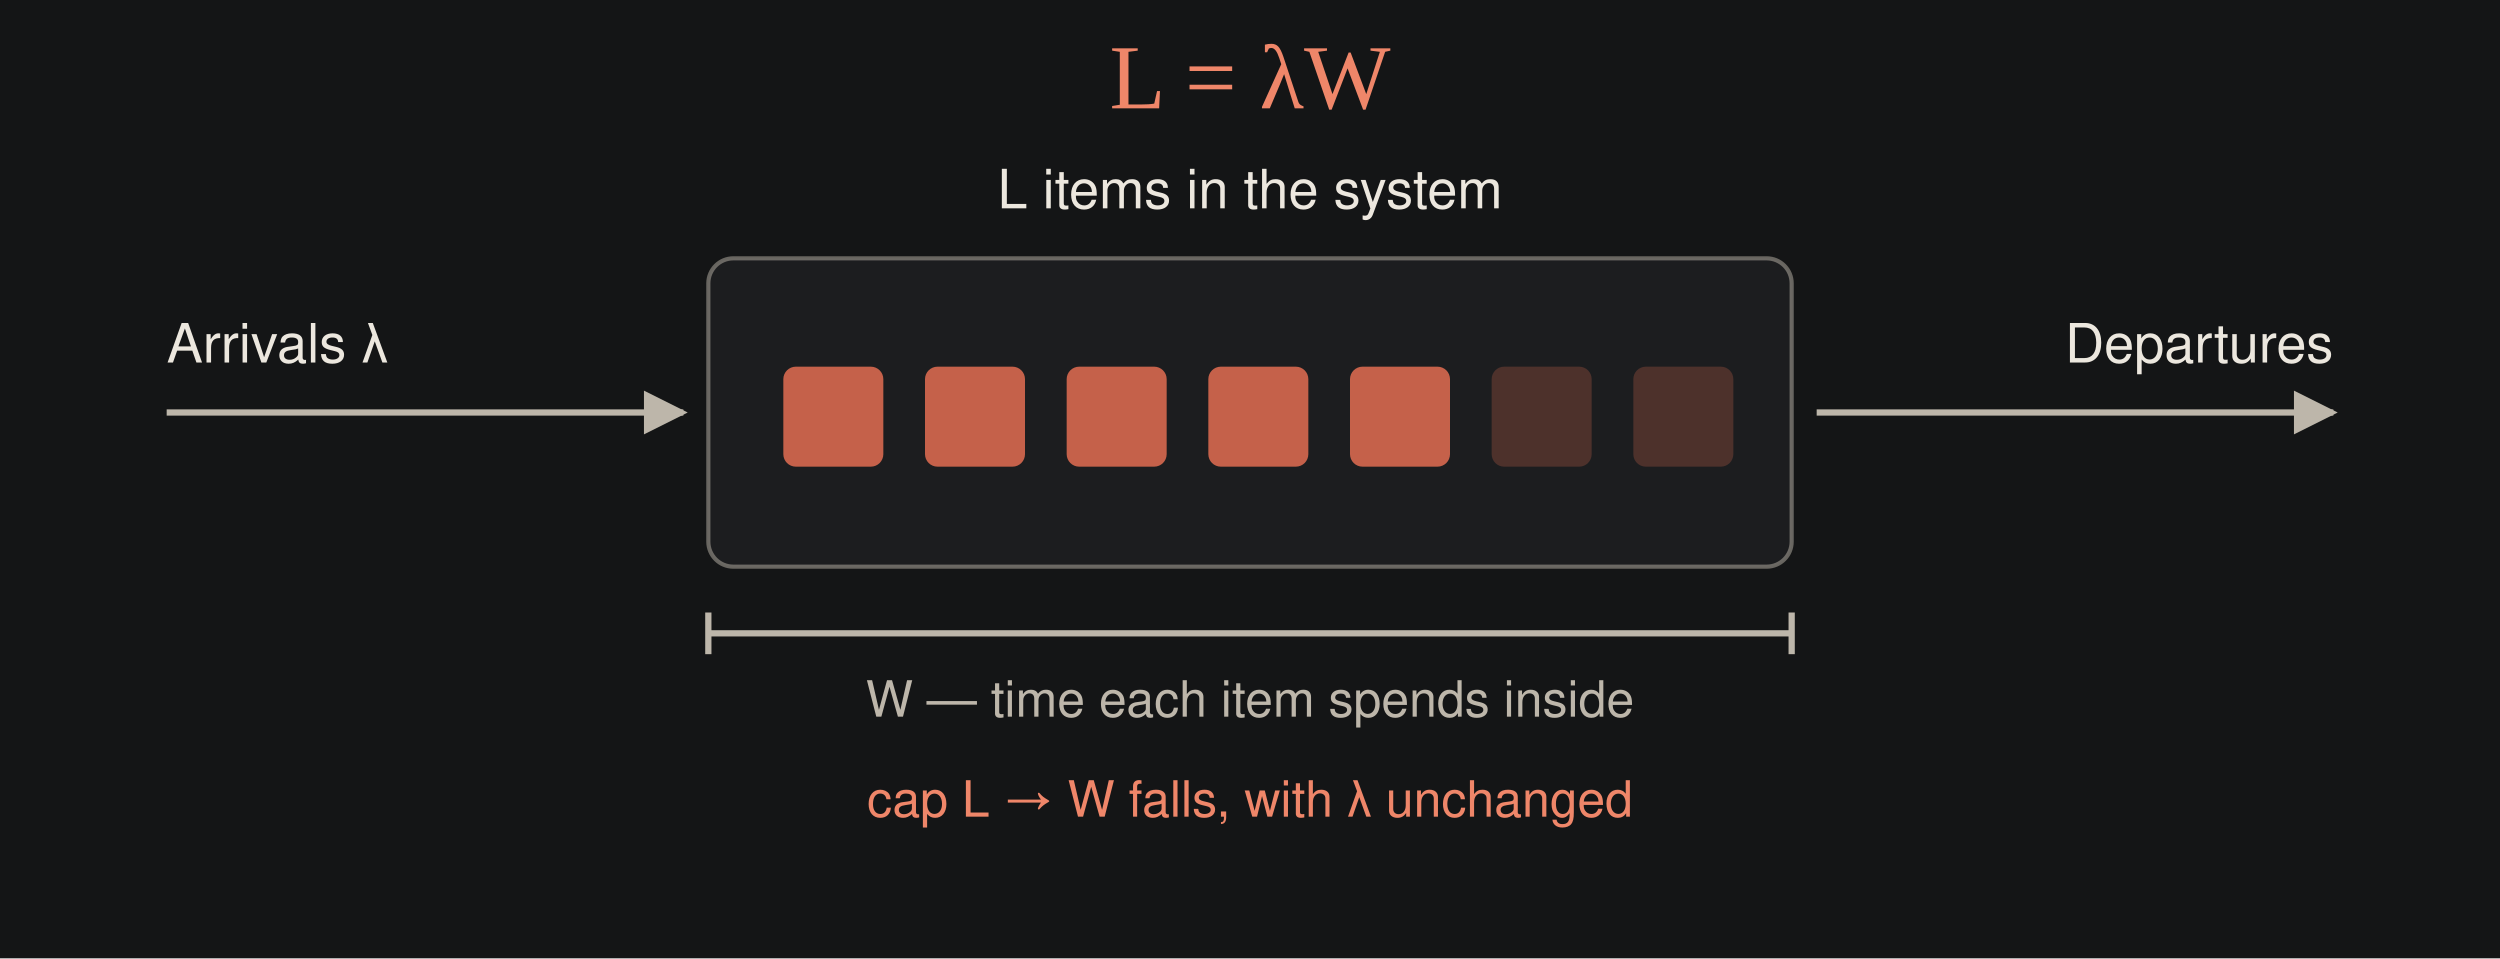
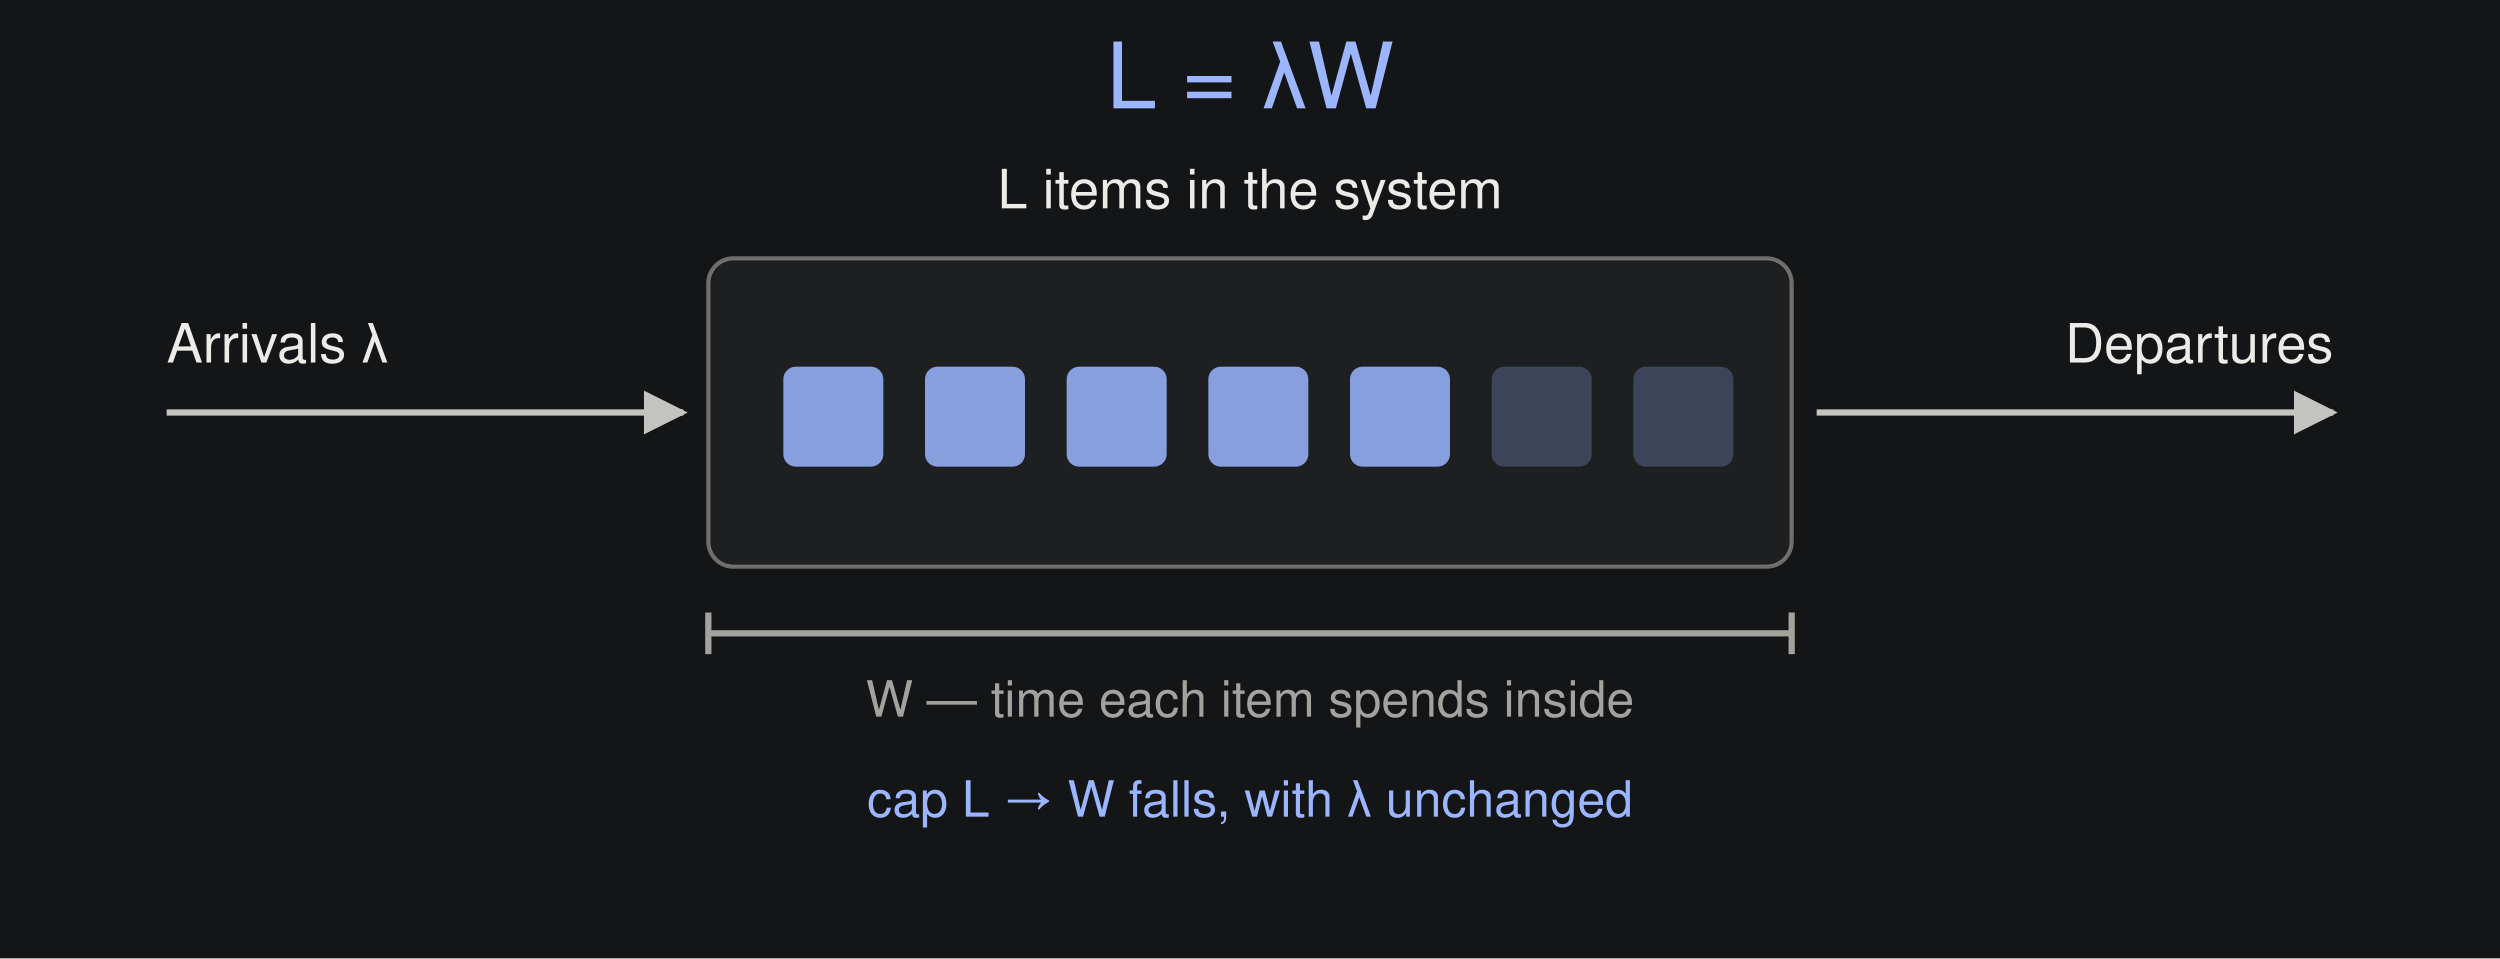
<svg xmlns="http://www.w3.org/2000/svg" width="600" height="230" viewBox="0 0 600 230" role="img">
  <rect width="600" height="230" fill="#141516" />
  <defs>
    <marker id="ll-arrow" viewBox="0 0 10 10" refX="9" refY="5" markerWidth="7" markerHeight="7" orient="auto">
-       <path d="M0,0 L10,5 L0,10 z" fill="#bdb6aa" />
+       <path d="M0,0 L10,5 L0,10 z" fill="#c4c4c0" />
    </marker>
  </defs>
-   <line x1="40" y1="99" x2="164" y2="99" stroke="#bdb6aa" stroke-width="1.5" marker-end="url(#ll-arrow)" />
-   <text x="40" y="87" font-family="'Atkinson Hyperlegible Next', system-ui, -apple-system, 'Segoe UI', Helvetica, Arial, sans-serif" font-size="13" fill="#ece7de">Arrivals λ</text>
-   <rect x="170" y="62" width="260" height="74" rx="6" fill="#1c1d1f" stroke="#bdb6aa" stroke-opacity="0.5" />
-   <rect x="188" y="88" width="24" height="24" rx="3" fill="#e36d51" fill-opacity="0.85" />
-   <rect x="222" y="88" width="24" height="24" rx="3" fill="#e36d51" fill-opacity="0.85" />
-   <rect x="256" y="88" width="24" height="24" rx="3" fill="#e36d51" fill-opacity="0.85" />
-   <rect x="290" y="88" width="24" height="24" rx="3" fill="#e36d51" fill-opacity="0.85" />
-   <rect x="324" y="88" width="24" height="24" rx="3" fill="#e36d51" fill-opacity="0.85" />
-   <rect x="358" y="88" width="24" height="24" rx="3" fill="#e36d51" fill-opacity="0.25" />
-   <rect x="392" y="88" width="24" height="24" rx="3" fill="#e36d51" fill-opacity="0.25" />
-   <text x="300" y="50" text-anchor="middle" font-family="'Atkinson Hyperlegible Next', system-ui, -apple-system, 'Segoe UI', Helvetica, Arial, sans-serif" font-size="13" fill="#ece7de">L items in the system</text>
-   <line x1="436" y1="99" x2="560" y2="99" stroke="#bdb6aa" stroke-width="1.5" marker-end="url(#ll-arrow)" />
-   <text x="560" y="87" text-anchor="end" font-family="'Atkinson Hyperlegible Next', system-ui, -apple-system, 'Segoe UI', Helvetica, Arial, sans-serif" font-size="13" fill="#ece7de">Departures</text>
-   <line x1="170" y1="152" x2="430" y2="152" stroke="#bdb6aa" stroke-width="1.5" />
-   <line x1="170" y1="147" x2="170" y2="157" stroke="#bdb6aa" stroke-width="1.5" />
-   <line x1="430" y1="147" x2="430" y2="157" stroke="#bdb6aa" stroke-width="1.5" />
-   <text x="300" y="172" text-anchor="middle" font-family="'Atkinson Hyperlegible Next', system-ui, -apple-system, 'Segoe UI', Helvetica, Arial, sans-serif" font-size="12" fill="#bdb6aa">W — time each item spends inside</text>
-   <text x="300" y="26" text-anchor="middle" font-family="Georgia, 'Times New Roman', serif" font-size="22" fill="#ef8669">L = λW</text>
-   <text x="300" y="196" text-anchor="middle" font-family="'Atkinson Hyperlegible Next', system-ui, -apple-system, 'Segoe UI', Helvetica, Arial, sans-serif" font-size="12" fill="#ef8669">cap L → W falls, with λ unchanged</text>
+   <line x1="40" y1="99" x2="164" y2="99" stroke="#c4c4c0" stroke-width="1.5" marker-end="url(#ll-arrow)" />
+   <text x="40" y="87" font-family="'Atkinson Hyperlegible Next', system-ui, -apple-system, 'Segoe UI', Helvetica, Arial, sans-serif" font-size="13" fill="#ecebe8">Arrivals λ</text>
+   <rect x="170" y="62" width="260" height="74" rx="6" fill="#1d1f21" stroke="#c4c4c0" stroke-opacity="0.5" />
+   <rect x="188" y="88" width="24" height="24" rx="3" fill="#9bb5ff" fill-opacity="0.85" />
+   <rect x="222" y="88" width="24" height="24" rx="3" fill="#9bb5ff" fill-opacity="0.85" />
+   <rect x="256" y="88" width="24" height="24" rx="3" fill="#9bb5ff" fill-opacity="0.85" />
+   <rect x="290" y="88" width="24" height="24" rx="3" fill="#9bb5ff" fill-opacity="0.85" />
+   <rect x="324" y="88" width="24" height="24" rx="3" fill="#9bb5ff" fill-opacity="0.85" />
+   <rect x="358" y="88" width="24" height="24" rx="3" fill="#9bb5ff" fill-opacity="0.25" />
+   <rect x="392" y="88" width="24" height="24" rx="3" fill="#9bb5ff" fill-opacity="0.25" />
+   <text x="300" y="50" text-anchor="middle" font-family="'Atkinson Hyperlegible Next', system-ui, -apple-system, 'Segoe UI', Helvetica, Arial, sans-serif" font-size="13" fill="#ecebe8">L items in the system</text>
+   <line x1="436" y1="99" x2="560" y2="99" stroke="#c4c4c0" stroke-width="1.5" marker-end="url(#ll-arrow)" />
+   <text x="560" y="87" text-anchor="end" font-family="'Atkinson Hyperlegible Next', system-ui, -apple-system, 'Segoe UI', Helvetica, Arial, sans-serif" font-size="13" fill="#ecebe8">Departures</text>
+   <line x1="170" y1="152" x2="430" y2="152" stroke="#a2a29e" stroke-width="1.5" />
+   <line x1="170" y1="147" x2="170" y2="157" stroke="#a2a29e" stroke-width="1.5" />
+   <line x1="430" y1="147" x2="430" y2="157" stroke="#a2a29e" stroke-width="1.5" />
+   <text x="300" y="172" text-anchor="middle" font-family="'Atkinson Hyperlegible Next', system-ui, -apple-system, 'Segoe UI', Helvetica, Arial, sans-serif" font-size="12" fill="#a2a29e">W — time each item spends inside</text>
+   <text x="300" y="26" text-anchor="middle" font-family="'Atkinson Hyperlegible Next', system-ui, -apple-system, 'Segoe UI', Helvetica, Arial, sans-serif" font-size="22" fill="#9bb5ff">L = λW</text>
+   <text x="300" y="196" text-anchor="middle" font-family="'Atkinson Hyperlegible Next', system-ui, -apple-system, 'Segoe UI', Helvetica, Arial, sans-serif" font-size="12" fill="#9bb5ff">cap L → W falls, with λ unchanged</text>
</svg>
